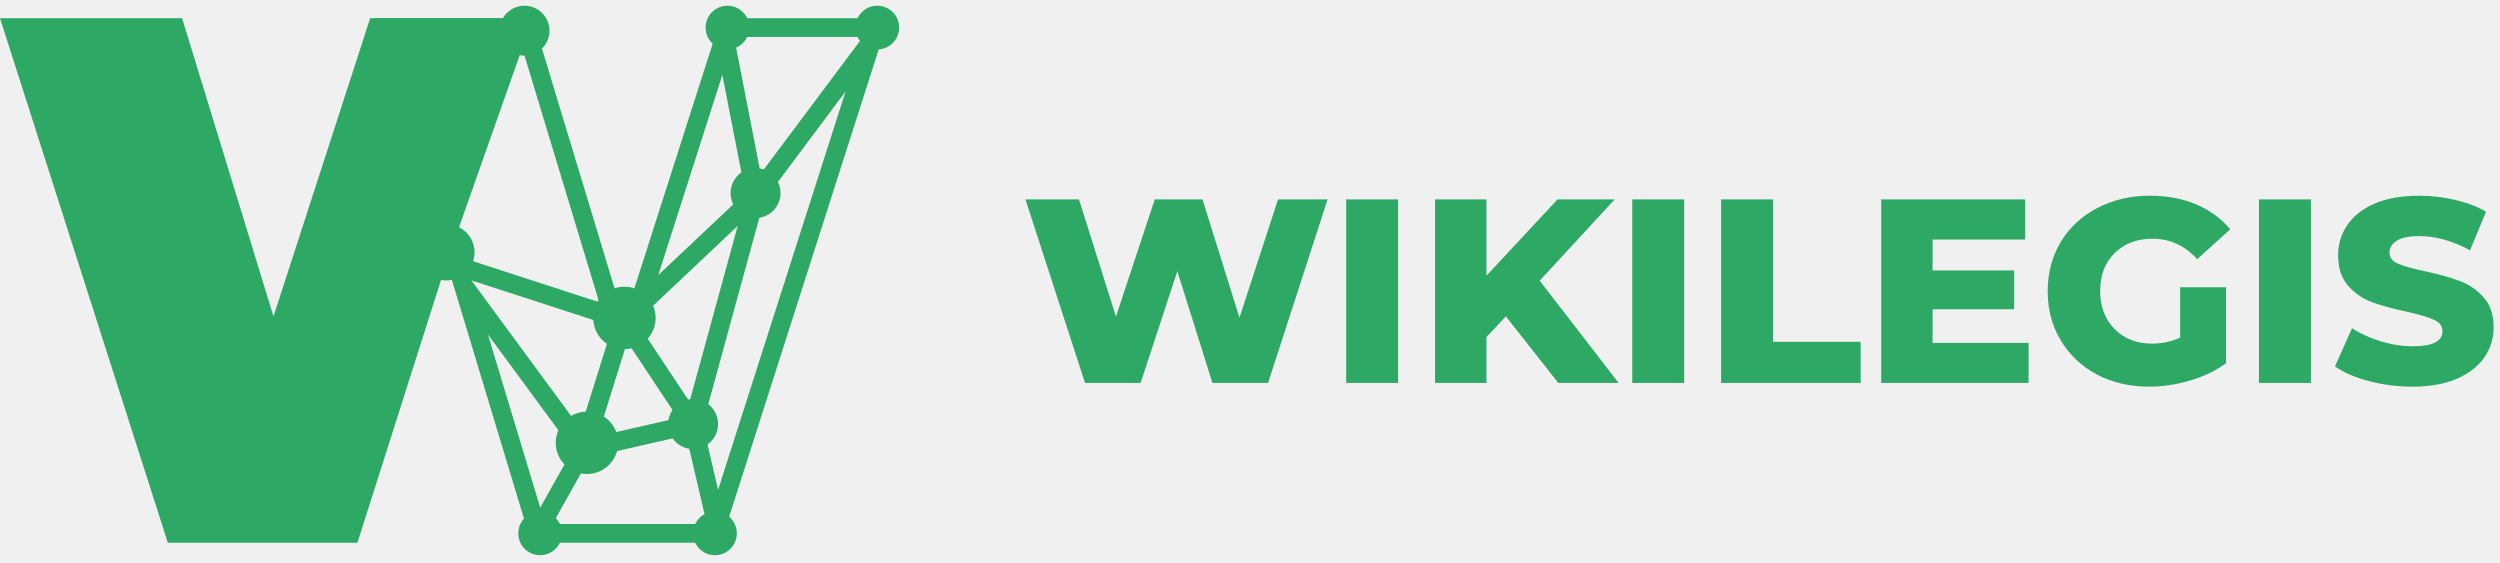
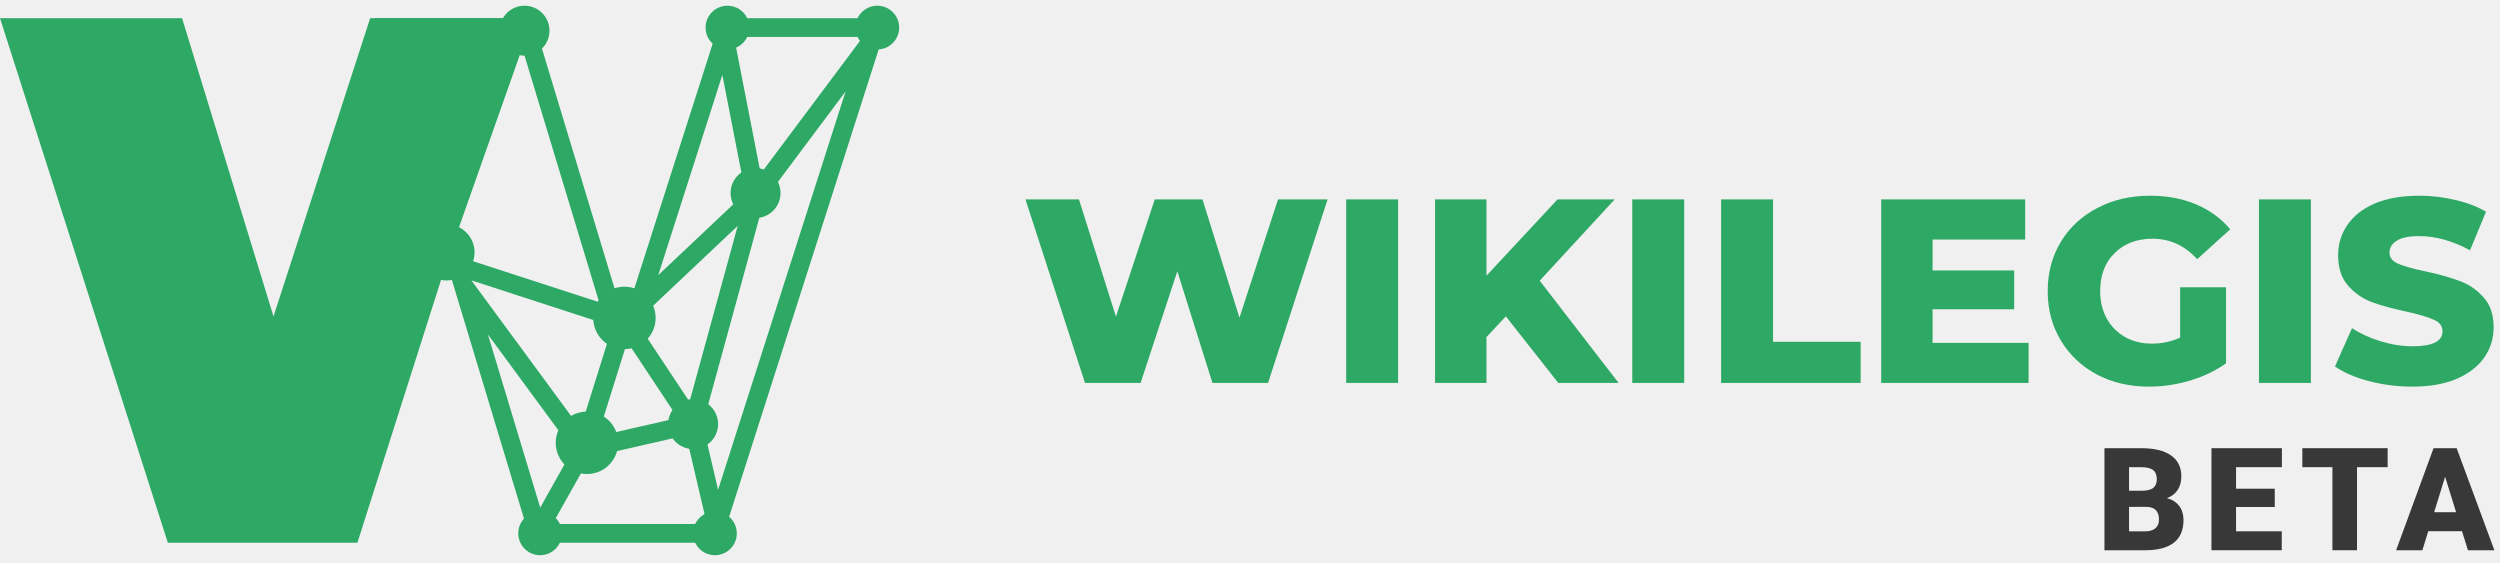
<svg xmlns="http://www.w3.org/2000/svg" width="209" height="47" viewBox="0 0 209 47" fill="none">
  <mask id="path-1-inside-1" fill="white">
    <path d="M74.293 1.522L60.262 45.371H44.413L37.335 21.943L31.321 2.044V1.522H44.539L52.181 26.766L60.262 1.522H74.293Z" />
  </mask>
  <path d="M37.335 21.943L37.577 21.198C37.253 21.093 36.899 21.209 36.7 21.485C36.501 21.76 36.503 22.133 36.704 22.407L37.335 21.943ZM45.096 45.754L49.491 37.924L48.126 37.157L43.73 44.988L45.096 45.754ZM63.791 16.868L74.92 1.991L73.666 1.053L62.537 15.93L63.791 16.868ZM59.493 1.672L62.395 16.549L63.932 16.249L61.03 1.372L59.493 1.672ZM52.423 26.022L37.577 21.198L37.093 22.688L51.939 27.511L52.423 26.022ZM49.439 37.077L37.966 21.479L36.704 22.407L48.178 38.005L49.439 37.077ZM62.627 15.83L51.643 26.197L52.718 27.336L63.701 16.969L62.627 15.83ZM49.556 37.775L52.928 27L51.434 26.532L48.061 37.307L49.556 37.775ZM48.983 38.304L58.118 36.216L57.769 34.689L48.634 36.777L48.983 38.304ZM58.699 35.66L63.919 16.606L62.409 16.192L57.189 35.246L58.699 35.66ZM61.024 45.193L58.706 35.275L57.181 35.631L59.499 45.549L61.024 45.193ZM58.596 35.02L52.833 26.334L51.528 27.199L57.291 35.886L58.596 35.02ZM74.293 1.522L75.785 1.999C75.937 1.523 75.853 1.003 75.558 0.599C75.263 0.195 74.793 -0.044 74.293 -0.044V1.522ZM60.262 45.371V46.937C60.943 46.937 61.545 46.497 61.753 45.848L60.262 45.371ZM44.413 45.371L42.914 45.824C43.114 46.485 43.723 46.937 44.413 46.937V45.371ZM37.335 21.943L38.834 21.49L38.834 21.49L37.335 21.943ZM44.539 1.522L46.038 1.068C45.837 0.408 45.229 -0.044 44.539 -0.044V1.522ZM52.181 26.766L50.682 27.22C50.881 27.876 51.483 28.327 52.168 28.332C52.854 28.338 53.463 27.897 53.672 27.244L52.181 26.766ZM60.262 1.522V-0.044C59.581 -0.044 58.978 0.396 58.77 1.045L60.262 1.522ZM31.321 2.044H29.755C29.755 2.197 29.778 2.35 29.822 2.497L31.321 2.044ZM31.321 1.522V-0.044C30.456 -0.044 29.755 0.657 29.755 1.522L31.321 1.522ZM72.802 1.045L58.77 44.894L61.753 45.848L75.785 1.999L72.802 1.045ZM60.262 43.805H44.413V46.937H60.262V43.805ZM45.912 44.918L38.834 21.49L35.836 22.396L42.914 45.824L45.912 44.918ZM43.04 1.976L50.682 27.22L53.68 26.313L46.038 1.068L43.04 1.976ZM53.672 27.244L61.753 1.999L58.77 1.045L50.689 26.289L53.672 27.244ZM60.262 3.088H74.293V-0.044H60.262V3.088ZM32.887 2.044V1.522H29.755V2.044H32.887ZM31.321 3.088H44.539V-0.044H31.321V3.088ZM38.834 21.49L32.82 1.591L29.822 2.497L35.836 22.396L38.834 21.49Z" fill="#2DA965" mask="url(#path-1-inside-1)" />
  <path d="M36.596 21.683L36.592 21.694L36.588 21.706L29.307 44.588H14.603L1.073 2.305H14.643L22.115 26.683L22.843 29.057L23.609 26.695L31.514 2.305H43.431L36.596 21.683Z" fill="#2DA965" stroke="#2DA965" stroke-width="1.566" />
  <circle cx="52.201" cy="26.579" r="2.349" transform="rotate(-180 52.201 26.5787)" fill="#2DA965" stroke="#2DA965" stroke-width="0.522" />
  <circle cx="63.163" cy="16.138" r="1.827" transform="rotate(-180 63.1635 16.1383)" fill="#2DA965" stroke="#2DA965" stroke-width="0.522" />
  <circle cx="49.069" cy="37.019" r="2.349" transform="rotate(-180 49.0692 37.0189)" fill="#2DA965" stroke="#2DA965" stroke-width="0.522" />
  <circle cx="57.944" cy="35.453" r="1.827" transform="rotate(-180 57.9437 35.4528)" fill="#2DA965" stroke="#2DA965" stroke-width="0.522" />
  <circle cx="45.154" cy="44.588" r="1.566" transform="rotate(-180 45.154 44.588)" fill="#2DA965" stroke="#2DA965" stroke-width="0.522" />
  <path d="M59.77 43.022C58.905 43.022 58.204 43.723 58.204 44.588C58.204 45.453 58.905 46.154 59.77 46.154C60.635 46.154 61.336 45.453 61.336 44.588C61.336 43.723 60.635 43.022 59.77 43.022Z" fill="#2DA965" stroke="#2DA965" stroke-width="0.522" />
  <circle cx="73.343" cy="2.305" r="1.566" transform="rotate(-180 73.3434 2.30508)" fill="#2DA965" stroke="#2DA965" stroke-width="0.522" />
  <circle cx="60.814" cy="2.305" r="1.566" transform="rotate(-180 60.8141 2.30508)" fill="#2DA965" stroke="#2DA965" stroke-width="0.522" />
  <circle cx="43.849" cy="2.566" r="1.827" transform="rotate(-180 43.849 2.56605)" fill="#2DA965" stroke="#2DA965" stroke-width="0.522" />
  <path d="M37.324 19.009C36.171 19.009 35.236 19.944 35.236 21.097C35.236 22.25 36.171 23.185 37.324 23.185C38.477 23.185 39.412 22.25 39.412 21.097C39.412 19.944 38.477 19.009 37.324 19.009Z" fill="#2DA965" stroke="#2DA965" stroke-width="0.522" />
  <path d="M110.986 16.669L106.009 32.016H101.361L98.423 22.676L95.354 32.016H90.706L85.729 16.669H90.201L93.293 26.469L96.538 16.669H100.528L103.619 26.557L106.842 16.669H110.986ZM112.541 16.669H116.882V32.016H112.541V16.669ZM125.89 26.447L124.268 28.179V32.016H119.971V16.669H124.268V23.049L130.21 16.669H134.989L128.719 23.466L135.318 32.016H130.275L125.89 26.447ZM136.457 16.669H140.798V32.016H136.457V16.669ZM143.886 16.669H148.228V28.574H155.55V32.016H143.886V16.669ZM169.59 28.662V32.016H157.268V16.669H169.305V20.023H161.565V22.61H168.384V25.855H161.565V28.662H169.59ZM182.26 24.014H186.097V30.372C185.22 31 184.211 31.483 183.071 31.819C181.931 32.155 180.791 32.323 179.651 32.323C178.043 32.323 176.596 31.987 175.31 31.314C174.023 30.628 173.015 29.677 172.284 28.464C171.553 27.251 171.188 25.877 171.188 24.343C171.188 22.808 171.553 21.434 172.284 20.221C173.015 19.008 174.031 18.065 175.332 17.392C176.633 16.706 178.101 16.362 179.738 16.362C181.171 16.362 182.457 16.603 183.597 17.085C184.737 17.568 185.687 18.262 186.447 19.168L183.685 21.668C182.647 20.528 181.405 19.958 179.958 19.958C178.642 19.958 177.583 20.36 176.779 21.163C175.975 21.953 175.573 23.012 175.573 24.343C175.573 25.19 175.756 25.95 176.121 26.623C176.486 27.28 176.998 27.799 177.656 28.179C178.313 28.545 179.066 28.727 179.914 28.727C180.747 28.727 181.529 28.559 182.26 28.223V24.014ZM188.849 16.669H193.19V32.016H188.849V16.669ZM201.672 32.323C200.429 32.323 199.223 32.17 198.054 31.863C196.885 31.556 195.935 31.146 195.204 30.635L196.629 27.434C197.316 27.887 198.113 28.252 199.019 28.53C199.925 28.808 200.817 28.947 201.694 28.947C203.36 28.947 204.193 28.53 204.193 27.697C204.193 27.259 203.952 26.937 203.469 26.732C203.002 26.513 202.242 26.287 201.189 26.053C200.035 25.804 199.07 25.541 198.295 25.263C197.521 24.971 196.856 24.511 196.3 23.882C195.745 23.254 195.467 22.406 195.467 21.339C195.467 20.403 195.723 19.563 196.234 18.818C196.746 18.058 197.506 17.458 198.515 17.02C199.538 16.581 200.787 16.362 202.264 16.362C203.272 16.362 204.266 16.479 205.245 16.713C206.225 16.932 207.087 17.261 207.832 17.699L206.495 20.922C205.033 20.133 203.616 19.738 202.242 19.738C201.379 19.738 200.751 19.87 200.356 20.133C199.962 20.381 199.764 20.71 199.764 21.12C199.764 21.529 199.998 21.836 200.466 22.041C200.934 22.245 201.686 22.457 202.724 22.676C203.893 22.925 204.858 23.195 205.618 23.488C206.393 23.765 207.058 24.218 207.613 24.847C208.183 25.461 208.468 26.301 208.468 27.368C208.468 28.289 208.212 29.122 207.701 29.867C207.189 30.613 206.422 31.212 205.399 31.665C204.376 32.104 203.133 32.323 201.672 32.323Z" fill="#2DA965" />
+   <path d="M175.932 46V37.469H178.996C180.094 37.469 180.928 37.67 181.498 38.072C182.072 38.475 182.359 39.059 182.359 39.824C182.359 40.266 182.258 40.643 182.055 40.955C181.852 41.268 181.553 41.498 181.158 41.647C181.604 41.764 181.945 41.982 182.184 42.303C182.422 42.623 182.541 43.014 182.541 43.475C182.541 44.31 182.275 44.94 181.744 45.361C181.217 45.779 180.434 45.992 179.395 46H175.932ZM177.988 42.373V44.418H179.336C179.707 44.418 179.992 44.334 180.191 44.166C180.391 43.994 180.49 43.754 180.49 43.445C180.49 42.734 180.137 42.377 179.43 42.373H177.988ZM177.988 41.025H179.061C179.51 41.022 179.83 40.94 180.021 40.779C180.213 40.619 180.309 40.383 180.309 40.07C180.309 39.711 180.205 39.453 179.998 39.297C179.791 39.137 179.457 39.057 178.996 39.057H177.988V41.025Z" fill="#383838" />
+   <path d="M190.169 42.385H186.934V44.418H190.755V46H184.878V37.469H190.766V39.057H186.934V40.855H190.169V42.385Z" fill="#383838" />
+   <path d="M199.607 39.057H197.046V46H194.99V39.057H192.476V37.469H199.607V39.057Z" fill="#383838" />
+   <path d="M205.823 44.406H203.004L202.512 46H200.315L203.444 37.469H205.377L208.53 46H206.321L205.823 44.406ZM203.496 42.818H205.33L204.411 39.859L203.496 42.818Z" fill="#383838" />
</svg>
